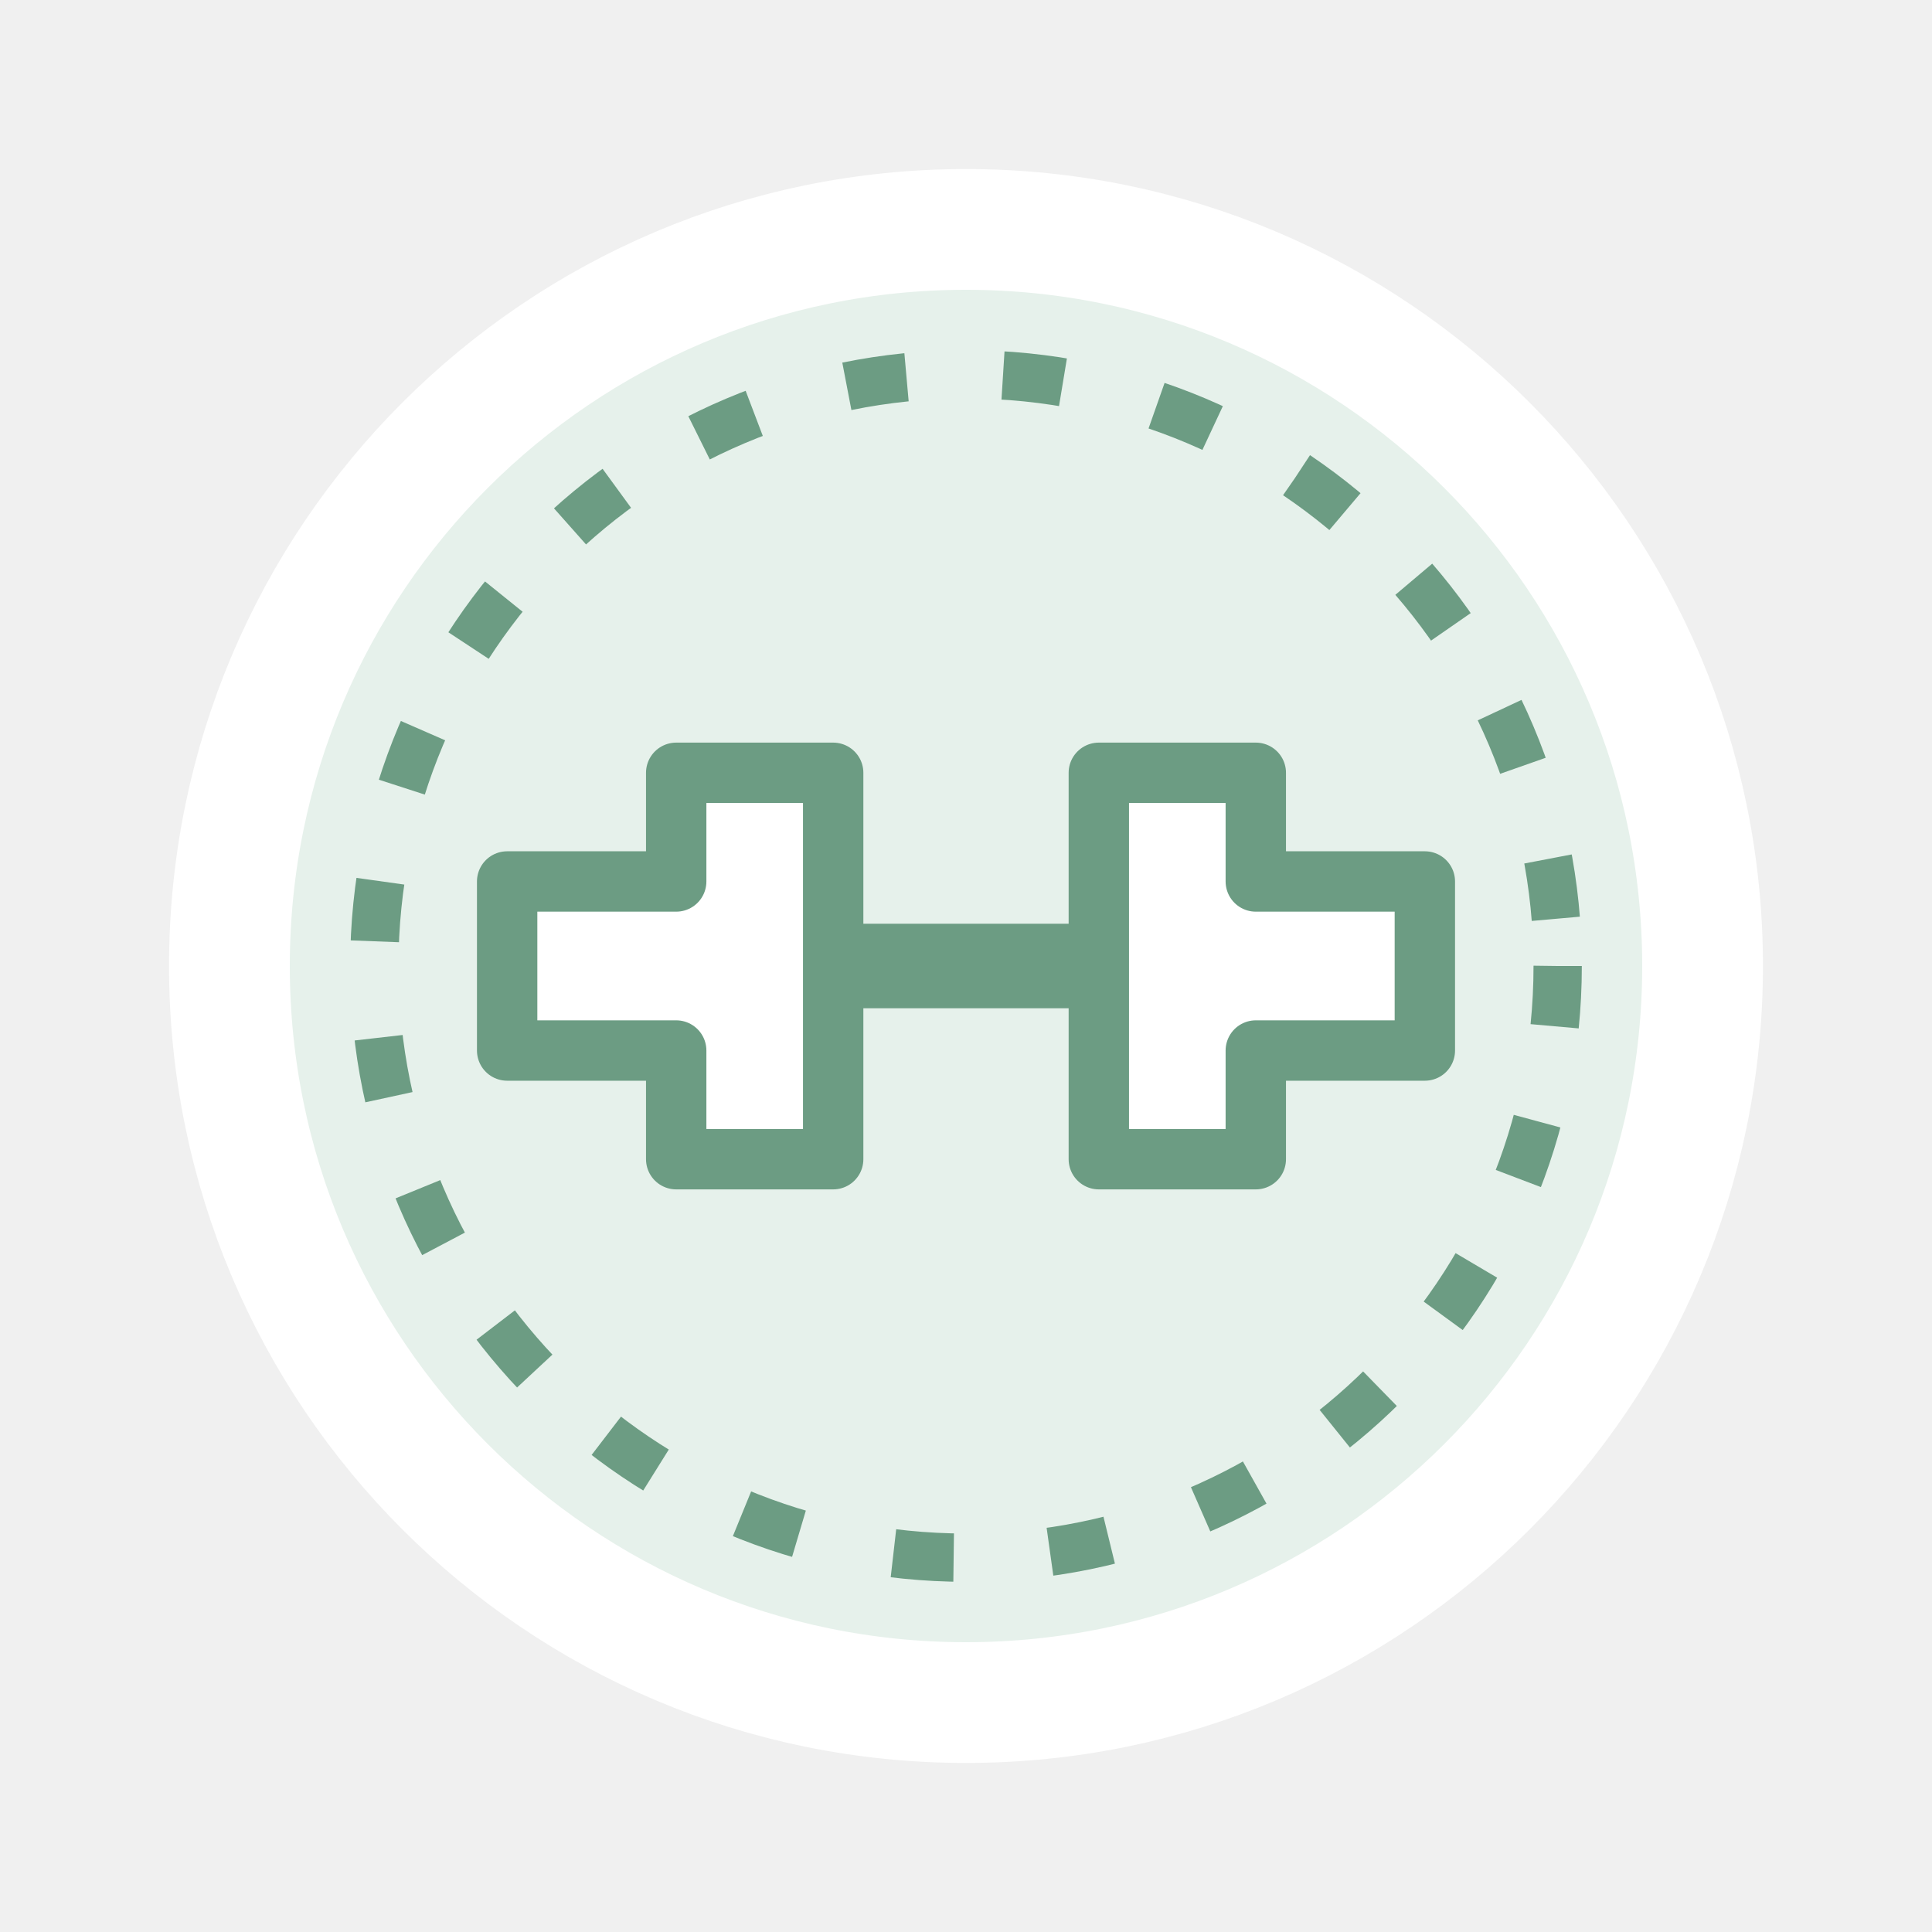
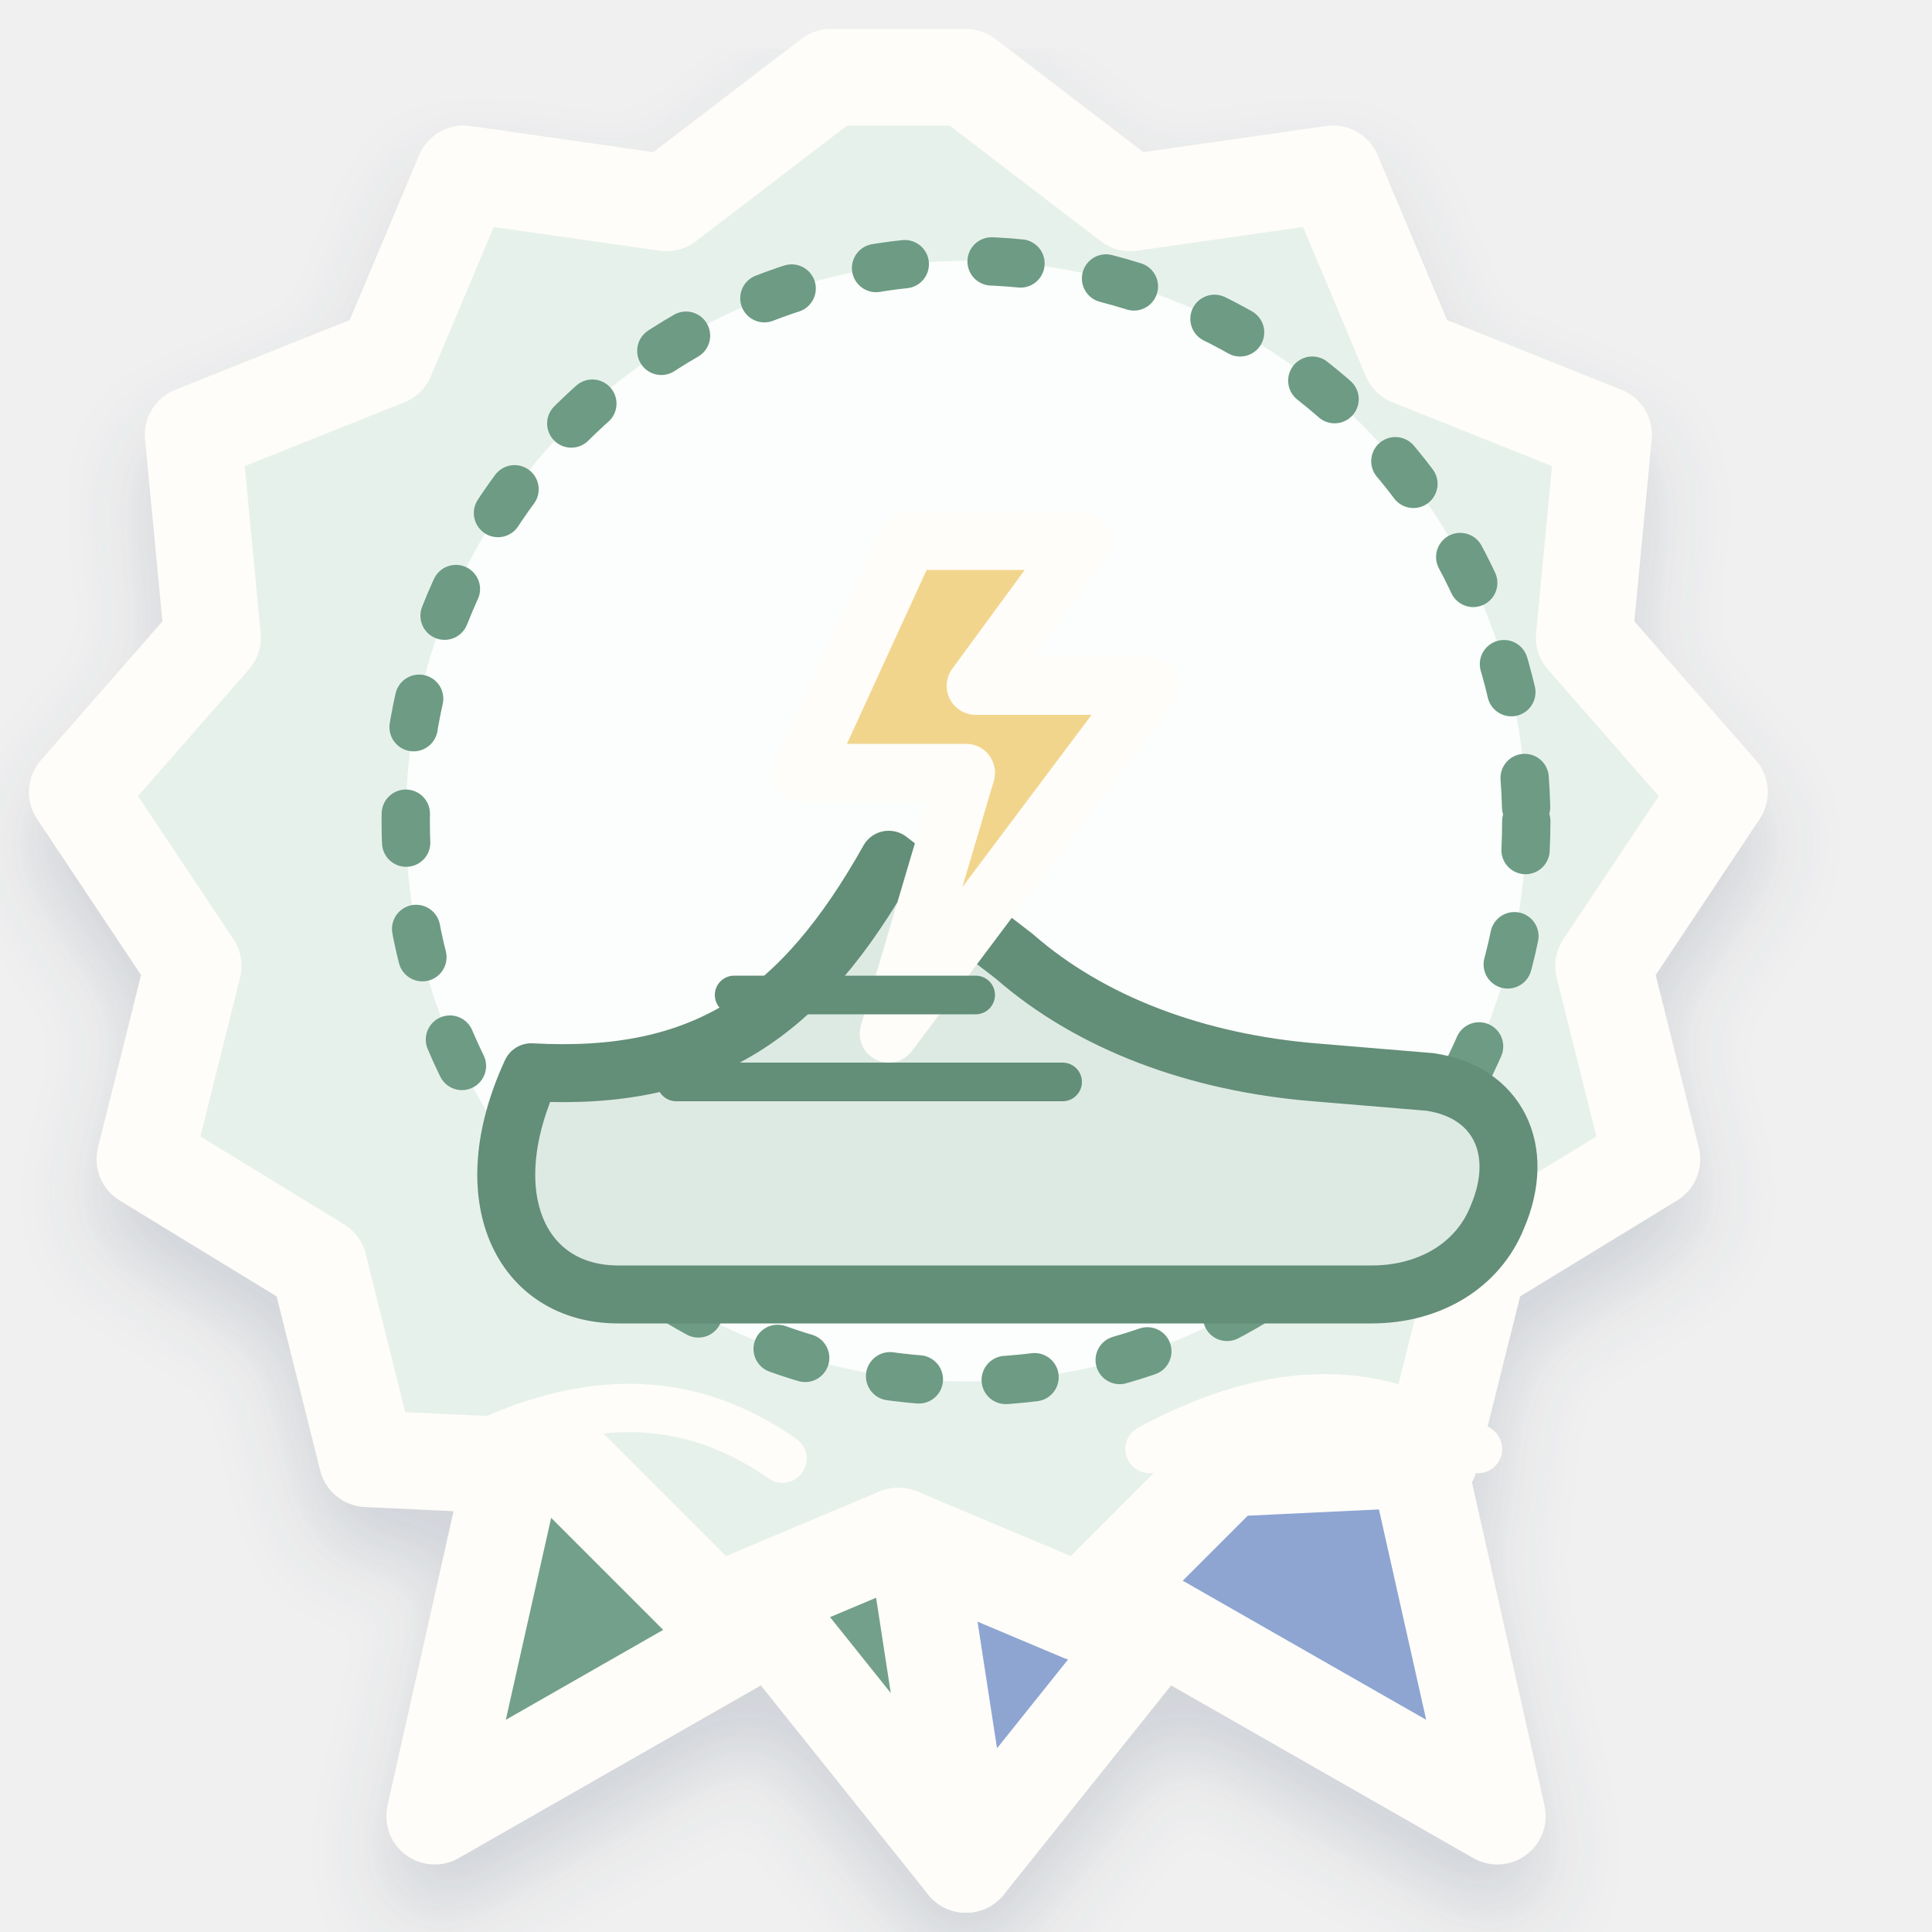
- <svg xmlns="http://www.w3.org/2000/svg" width="160" height="160" viewBox="0 0 160 160" fill="none">
-   <circle cx="80" cy="80" r="61" fill="#E6F1EB" stroke="#fff" stroke-width="10" />
-   <circle cx="80" cy="80" r="49" stroke="#6C9C83" stroke-width="4" stroke-dasharray="5 8" />
-   <path d="M42 73h14v-9h13v32H56v-9H42V73ZM118 73h-14v-9H91v32h13v-9h14V73Z" fill="#fff" stroke="#6C9C83" stroke-width="5" stroke-linejoin="round" />
-   <path d="M69 80h22" stroke="#6C9C83" stroke-width="7" />
+ <svg xmlns="http://www.w3.org/2000/svg" width="200" height="200" viewBox="0 0 200 200" fill="none">
+   <defs>
+     <filter id="shadow" x="-25%" y="-25%" width="150%" height="160%">
+       <feDropShadow dx="0" dy="5" stdDeviation="4" flood-color="#53627F" flood-opacity=".2" />
+     </filter>
+   </defs>
+   <g filter="url(#shadow)" stroke-linecap="round" stroke-linejoin="round">
+     <path d="m56 139-11 49 35-20 20 25 8-52-52-2Z" fill="#73A08A" stroke="#FFFDF9" stroke-width="10" />
+     <path d="m144 139 11 49-35-20-20 25-8-52 52-2Z" fill="#8EA5D2" stroke="#FFFDF9" stroke-width="10" />
+     <path d="m100 8 17 13 21-3 8 19 20 8-2 21 14 16-12 18 5 20-18 11-5 20-21 1-15 15-19-8-19 8-15-15-21-1-5-20-18-11 5-20-12-18 14-16-2-21 20-8 8-19 21 3 17-13Z" fill="#E7F1EB" stroke="#FFFDF9" stroke-width="10" />
+     <circle cx="100" cy="85" r="58" fill="#FBFEFC" stroke="#6D9B84" stroke-width="5" stroke-dasharray="3 9" />
+     <path d="M55 111c18 1 28-6 37-22l13 10c8 7 19 11 31 12l12 1c7 1 10 7 7 14-2 5-7 8-13 8H64c-10 0-15-10-9-23Z" fill="#DDEAE3" stroke="#648E78" stroke-width="6" />
+     <path d="m94 56-11 24h17l-8 27 27-36h-18l11-15H94Z" fill="#F2D58D" stroke="#FFFDF9" stroke-width="6" />
+     <path d="M76 103h25M70 112h40" stroke="#648E78" stroke-width="4" />
+     <path d="M47 151c13-7 24-7 34 0M119 150c13-7 24-7 34 0" stroke="#FFFDF9" stroke-width="5" />
+   </g>
</svg>
